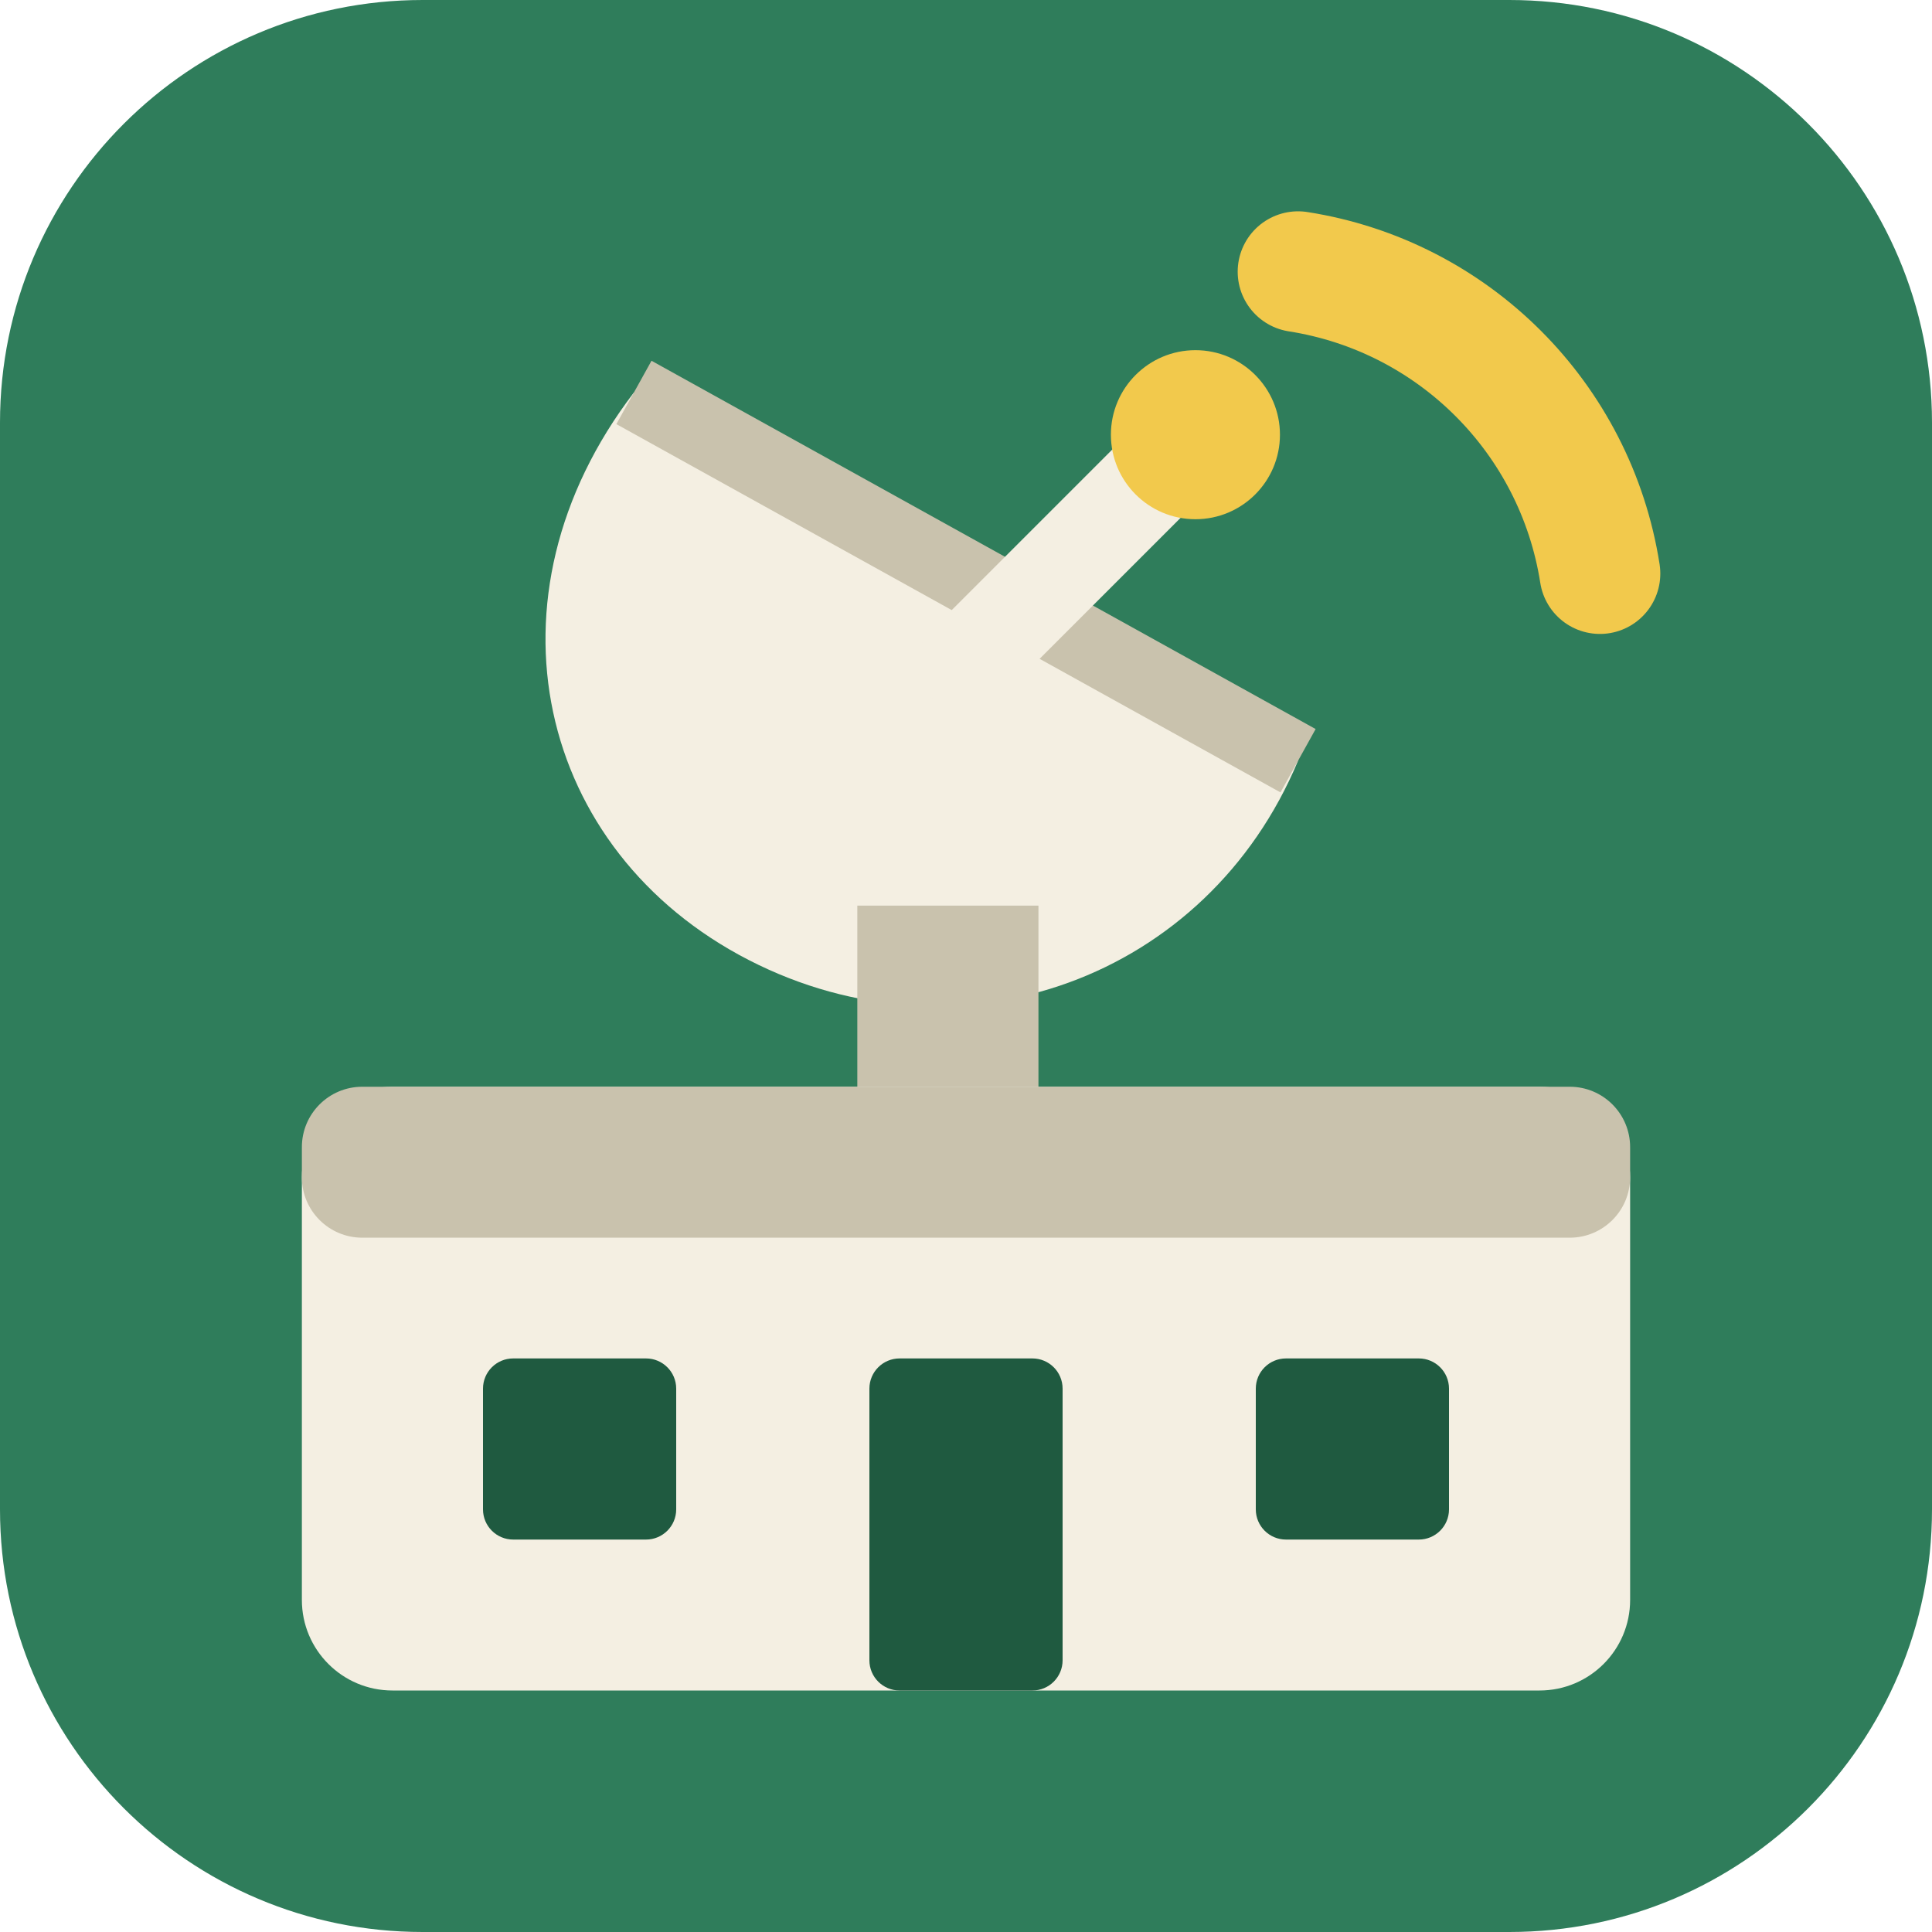
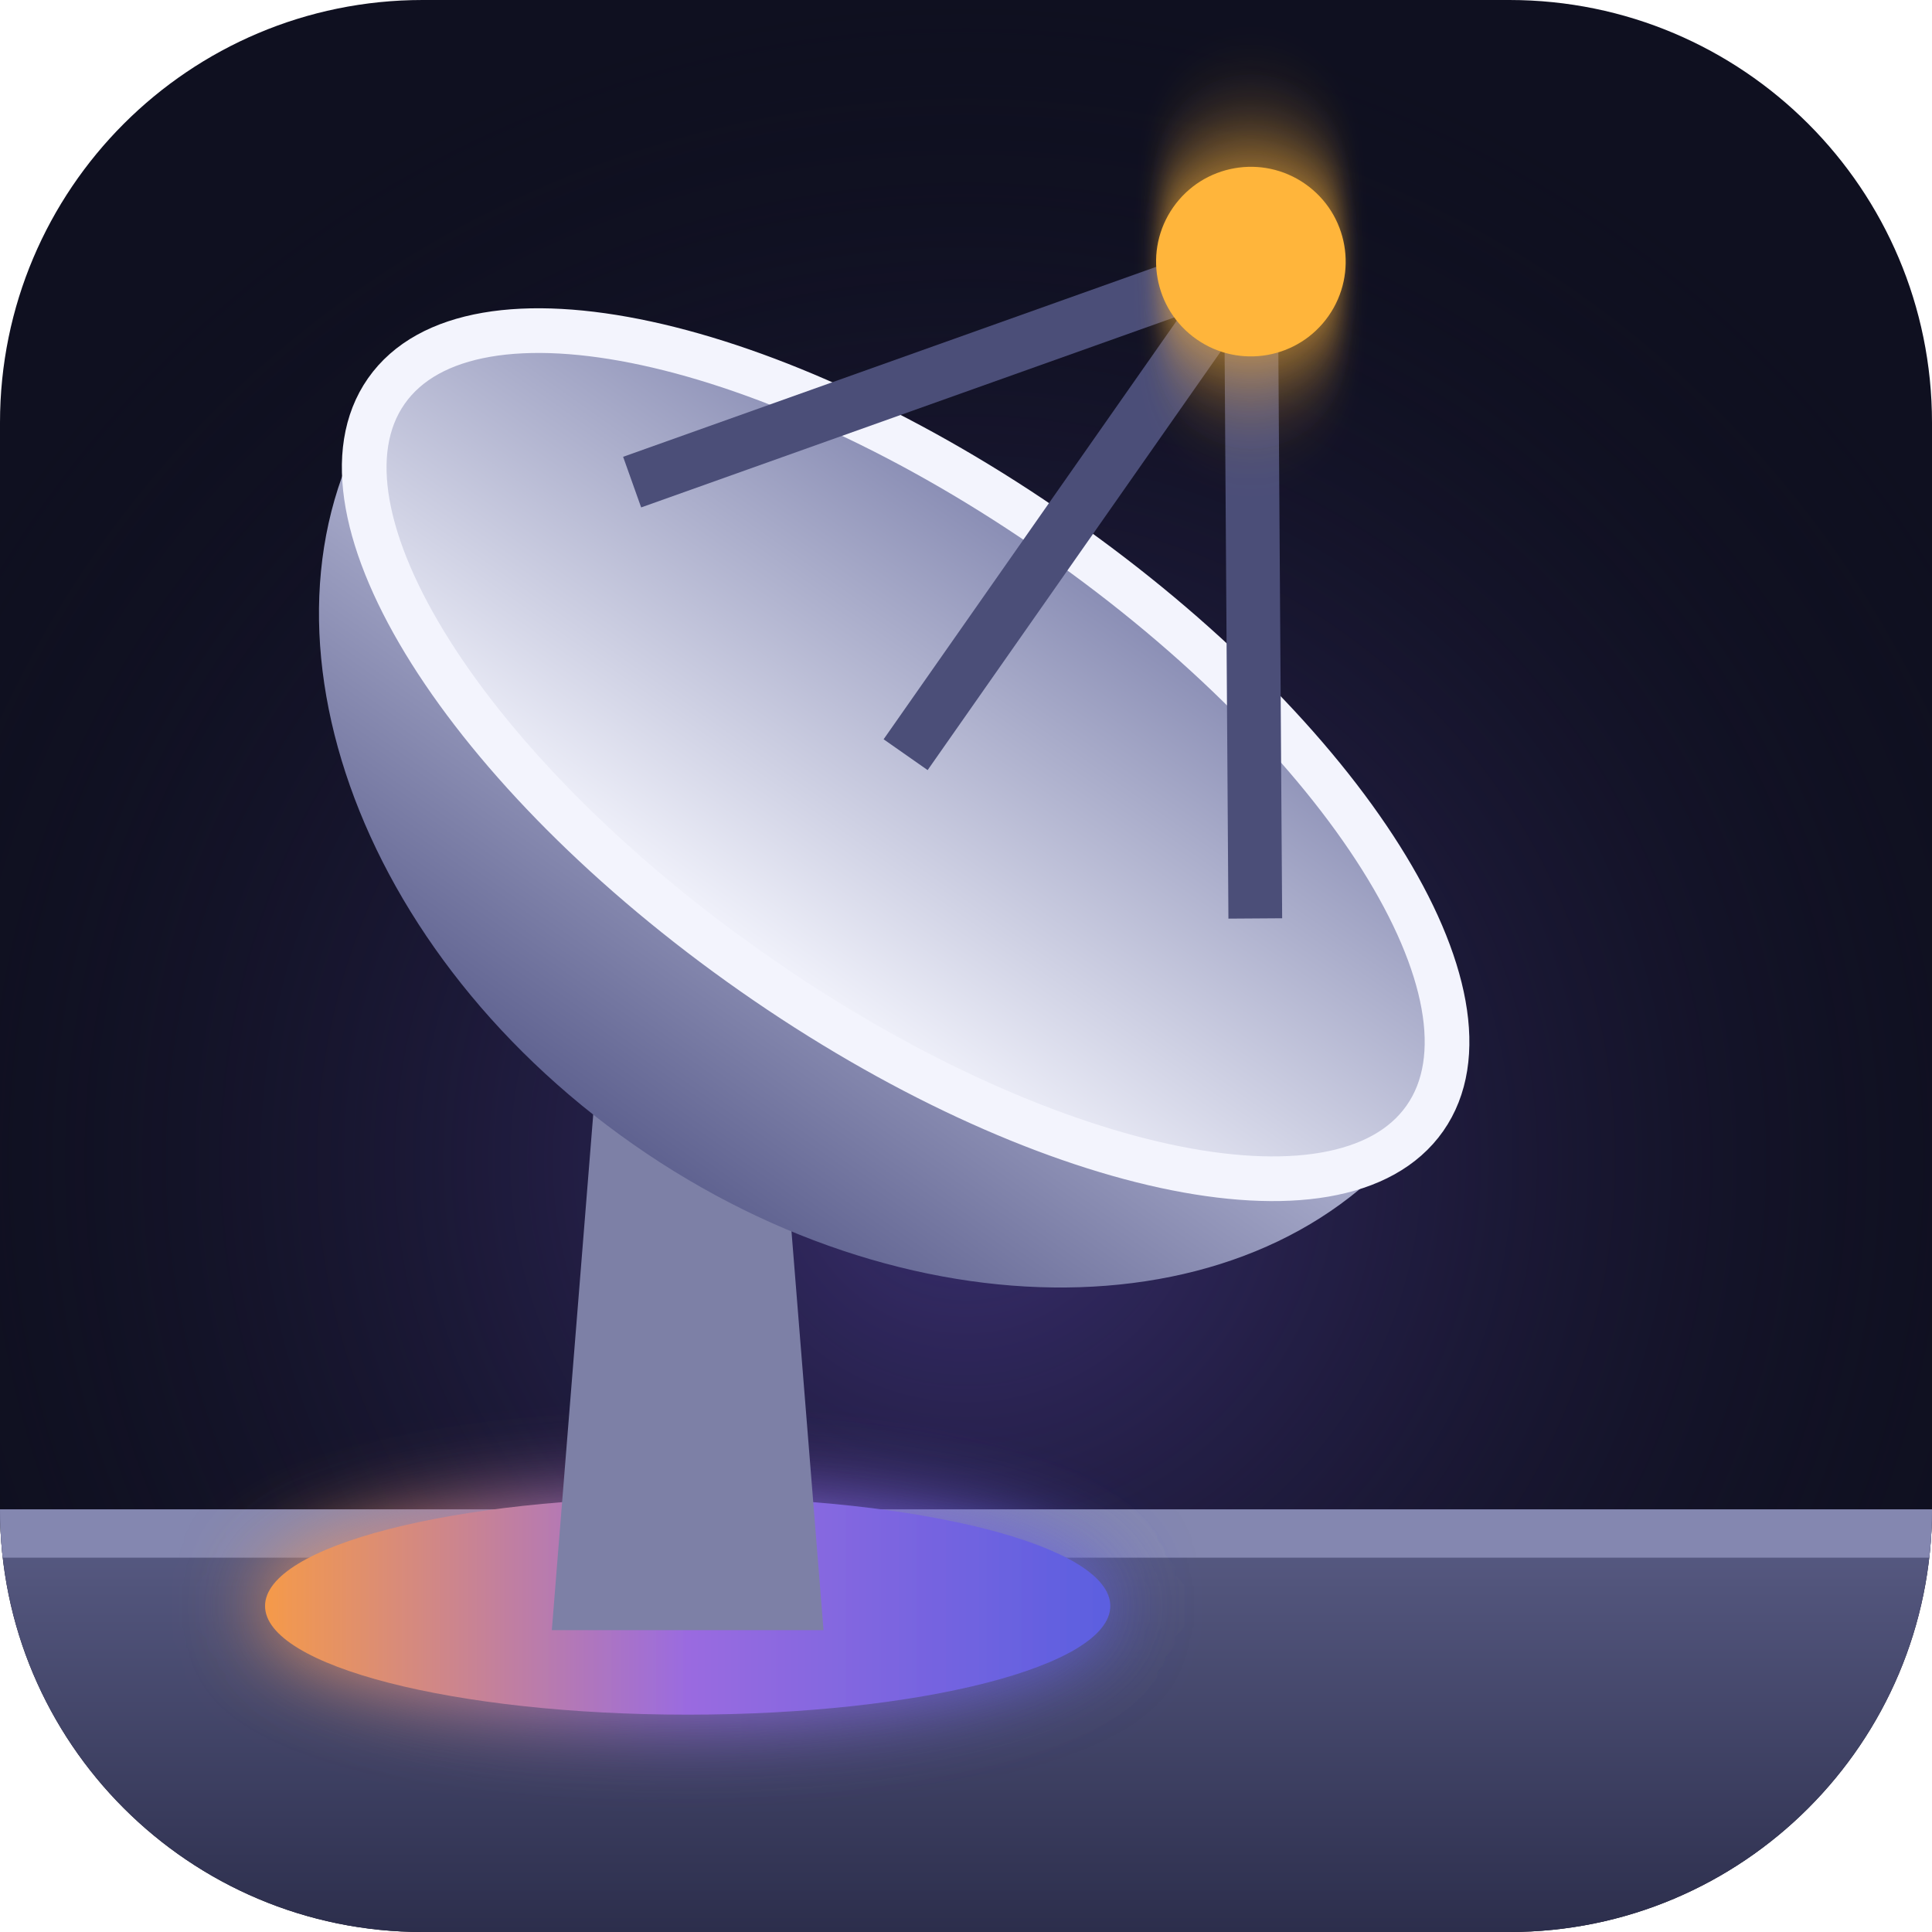
<svg xmlns="http://www.w3.org/2000/svg" viewBox="0 0 32 32">
-   <rect width="32" height="32" rx="7" fill="#2f7d5b" />
-   <path d="M21.5 4.5a6 6 0 0 1 5 5" fill="none" stroke="#f2c94c" stroke-width="2" stroke-linecap="round" />
-   <path d="M10.5 6.5c-2.6 3.4-1.6 7.6 1.9 9.4 3.5 1.8 7.6.3 9.1-3.3z" fill="#f4efe2" />
-   <path d="M10.5 6.5l11 6.1" stroke="#c9c2ad" stroke-width="1.2" />
-   <path d="M16 11l3.2-3.2" stroke="#f4efe2" stroke-width="1.6" stroke-linecap="round" />
-   <circle cx="19.8" cy="7.2" r="1.4" fill="#f2c94c" />
-   <rect x="14.2" y="15" width="3" height="4" fill="#c9c2ad" />
-   <rect x="5" y="18" width="22" height="10" rx="1.5" fill="#f4efe2" />
-   <rect x="5" y="18" width="22" height="2.5" rx="1" fill="#c9c2ad" />
-   <rect x="8" y="22.5" width="3.2" height="3" rx=".5" fill="#1f5a40" />
-   <rect x="14.4" y="22.5" width="3.2" height="5.5" rx=".5" fill="#1f5a40" />
-   <rect x="20.8" y="22.5" width="3.2" height="3" rx=".5" fill="#1f5a40" />
+   <defs>
+     <linearGradient id="back" x1="0" y1="0" x2="0" y2="1">
+       <stop offset="0" stop-color="#b9bcd8" />
+       <stop offset="1" stop-color="#5f6290" />
+     </linearGradient>
+     <linearGradient id="bowl" x1="0" y1="0" x2="0" y2="1">
+       <stop offset="0" stop-color="#868ab2" />
+       <stop offset="1" stop-color="#f4f5fd" />
+     </linearGradient>
+     <linearGradient id="hatch" x1="0" y1="0" x2="1" y2="0">
+       <stop offset="0" stop-color="#f59a4a" />
+       <stop offset=".5" stop-color="#9a6be0" />
+       <stop offset="1" stop-color="#5b5fe0" />
+     </linearGradient>
+     <linearGradient id="slab" x1="0" y1="0" x2="0" y2="1">
+       <stop offset="0" stop-color="#5a5d86" />
+       <stop offset="1" stop-color="#2c2e4c" />
+     </linearGradient>
+     <radialGradient id="glow" cx=".5" cy=".6" r=".6">
+       <stop offset="0" stop-color="#3d3176" stop-opacity=".95" />
+       <stop offset="1" stop-color="#0d0e1a" stop-opacity="0" />
+     </radialGradient>
+     <filter id="lit" x="-50%" y="-50%" width="200%" height="200%">
+       <feGaussianBlur stdDeviation=".7" result="b" />
+       <feMerge>
+         <feMergeNode in="b" />
+         <feMergeNode in="SourceGraphic" />
+       </feMerge>
+     </filter>
+   </defs>
+   <clipPath id="c">
+     <rect width="32" height="32" rx="7" />
+   </clipPath>
+   <g clip-path="url(#c)">
+     <rect width="32" height="32" fill="#0f1020" />
+     <rect width="32" height="32" rx="7" fill="url(#glow)" />
+     <path d="M0 25.5 H32 V25 A7 7 0 0 1 32 32 H0z" fill="none" />
+     <rect x="0" y="25" width="32" height="7" fill="url(#slab)" />
+     <rect x="0" y="25" width="32" height=".8" fill="#8487b0" />
+     <ellipse cx="11.39" cy="26.6" rx="7" ry="1.8" fill="url(#hatch)" filter="url(#lit)" />
+     <path d="M9.89 17.66 H12.89 L13.64 27 H9.14 Z" fill="#7d80a6" />
+     <g transform="translate(15 12.5) rotate(35)">
+       <path d="M-10.5 0 A10.5 7.875 0 0 0 10.5 0 Z" fill="url(#back)" />
+       <ellipse rx="10.5" ry="4.41" fill="url(#bowl)" stroke="#f3f4fd" stroke-width="0.74" />
+       <path d="M-6.30 -1.10 L0 -9.97 L6.30 -1.10" fill="none" stroke="#4b4e78" stroke-width="0.89" stroke-linejoin="round" />
+       <path d="M0 0 V-9.97" stroke="#4b4e78" stroke-width="0.89" />
+       <circle cy="-9.97" r="1.57" fill="#ffb53a" filter="url(#lit)" />
+     </g>
+   </g>
</svg>
